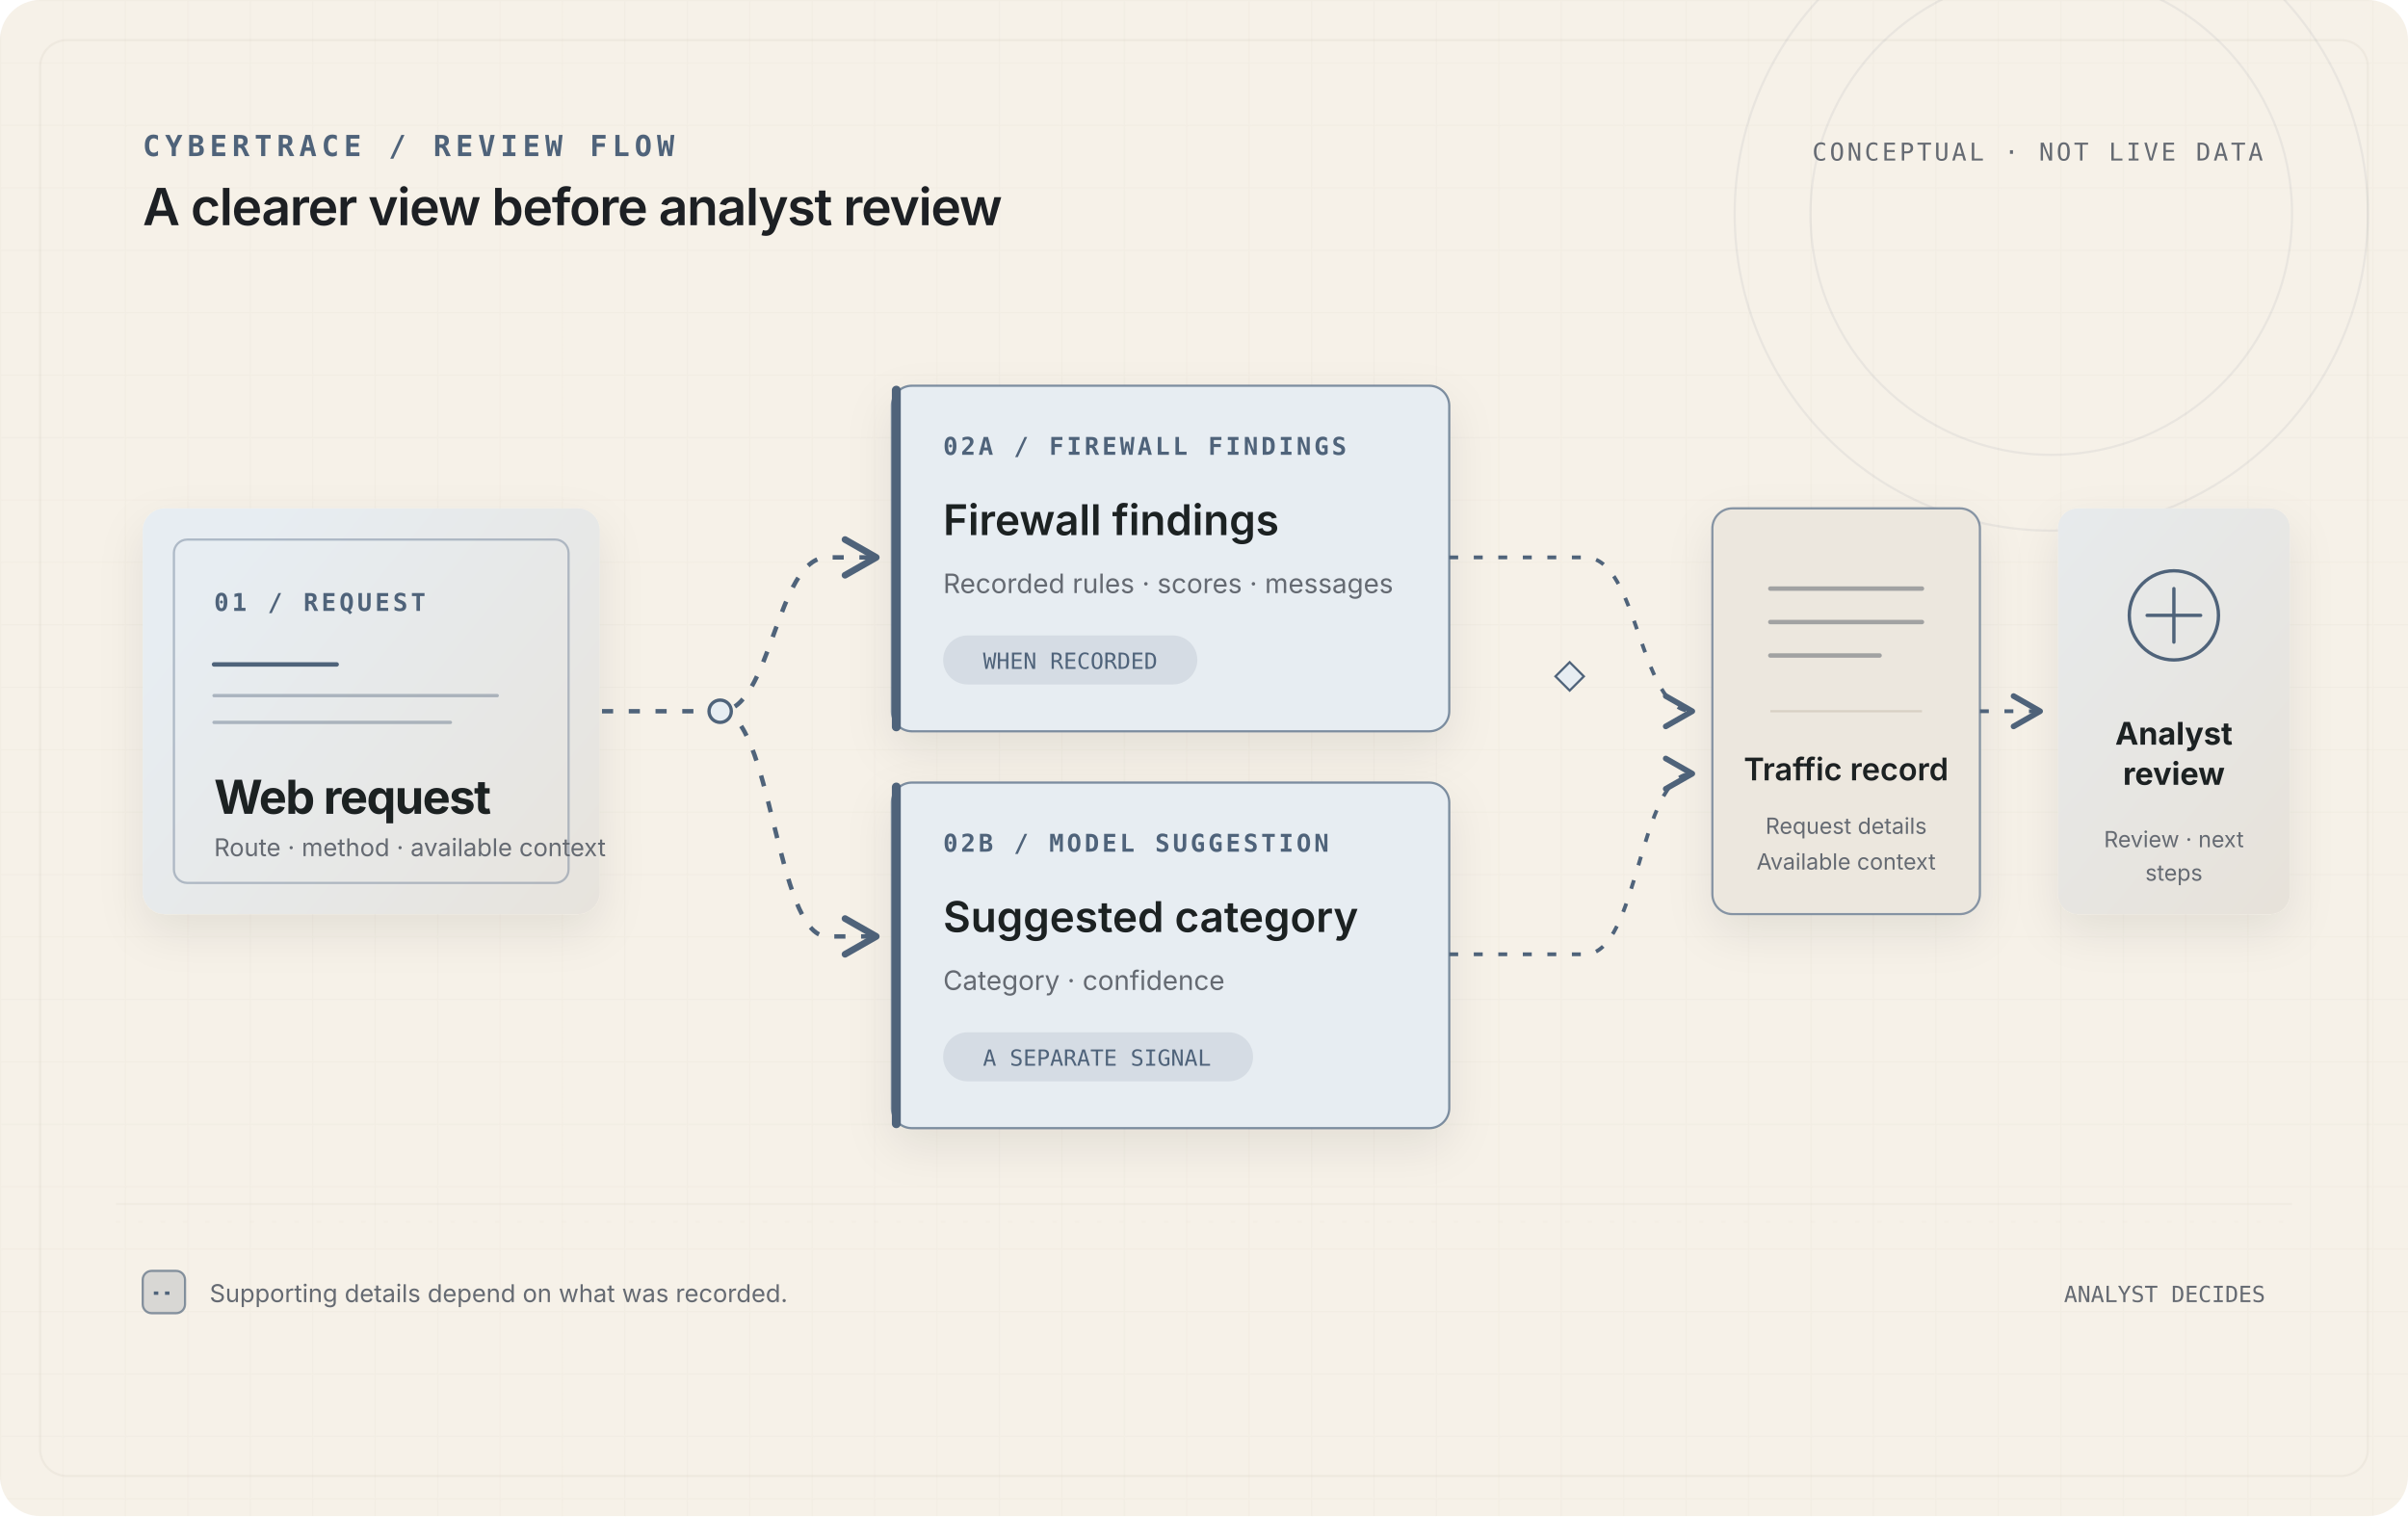
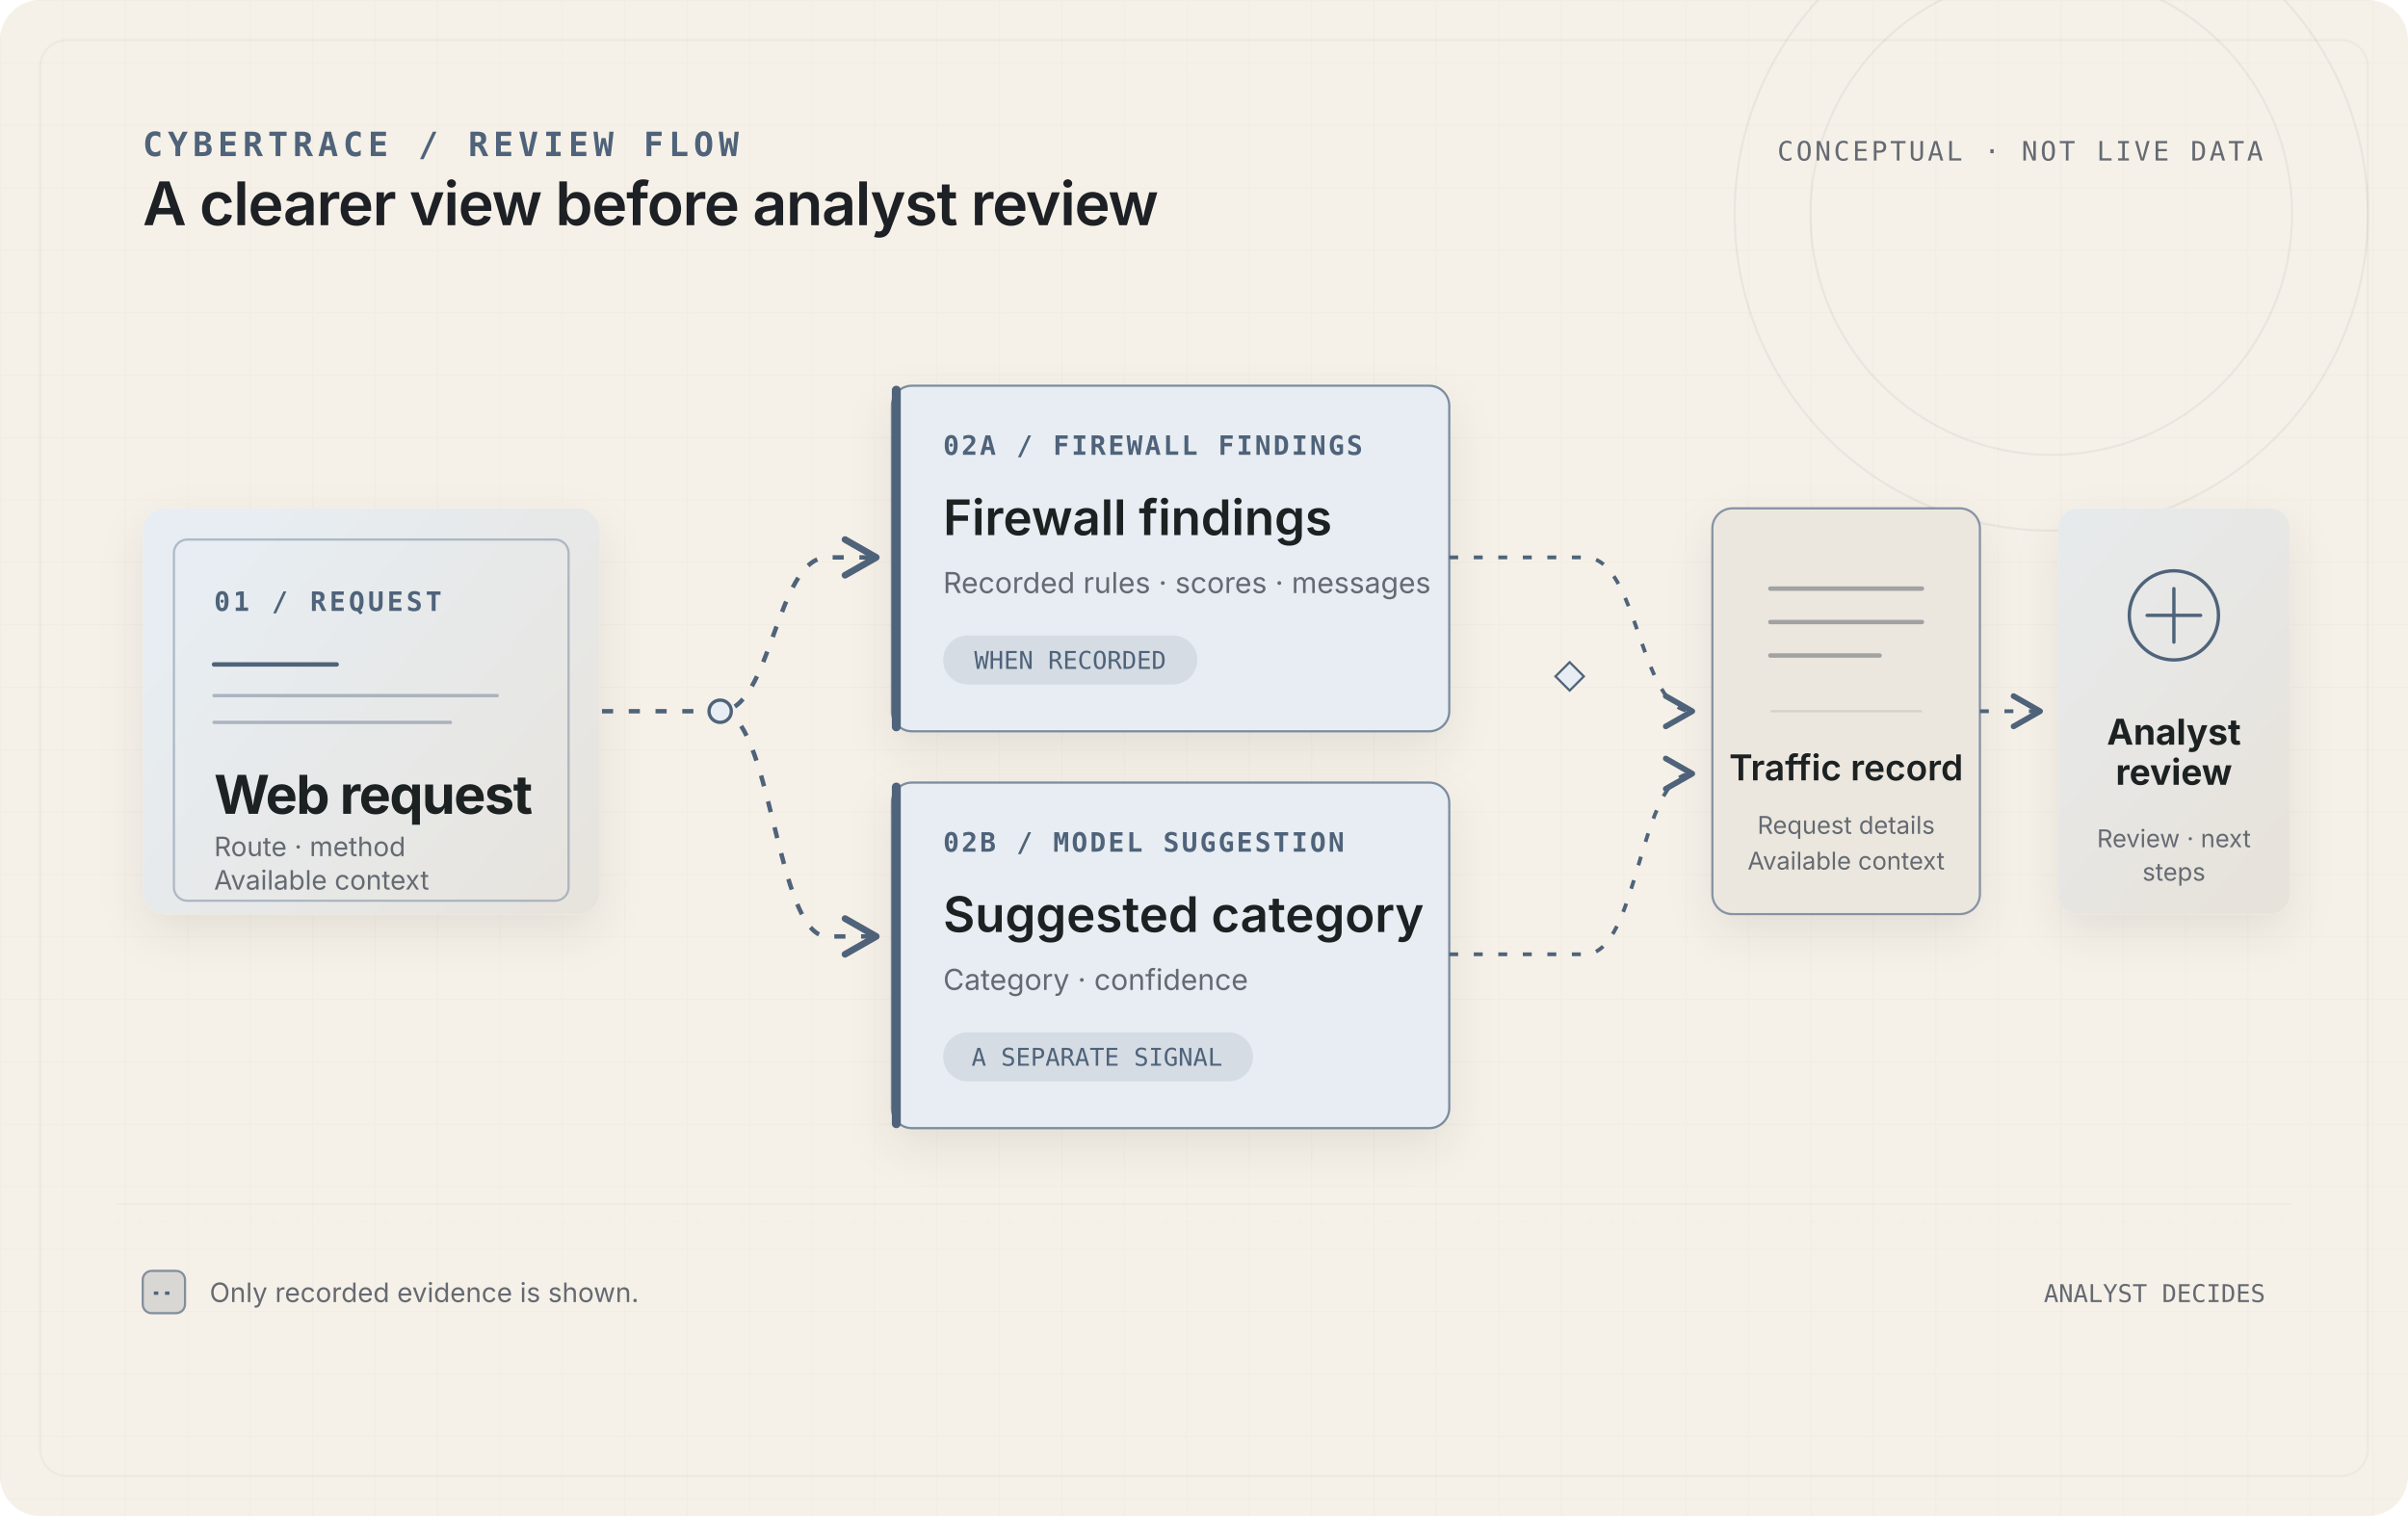
<svg xmlns="http://www.w3.org/2000/svg" width="1080" height="680" viewBox="0 0 1080 680" fill="none">
  <defs>
    <pattern id="grid" width="28" height="28" patternUnits="userSpaceOnUse">
      <path d="M28 0H0V28" stroke="#D8D0C4" stroke-opacity=".13" stroke-width="1" />
    </pattern>
    <linearGradient id="panel" x1="90" y1="88" x2="988" y2="578" gradientUnits="userSpaceOnUse">
      <stop stop-color="#FFFDF9" />
      <stop offset="1" stop-color="#E7EDF2" />
    </linearGradient>
    <linearGradient id="request" x1="101" y1="250" x2="301" y2="414" gradientUnits="userSpaceOnUse">
      <stop stop-color="#E7EDF2" />
      <stop offset="1" stop-color="#E7E2DA" />
    </linearGradient>
    <linearGradient id="review" x1="824" y1="255" x2="1014" y2="416" gradientUnits="userSpaceOnUse">
      <stop stop-color="#E7EDF2" />
      <stop offset="1" stop-color="#E7E2DA" />
    </linearGradient>
    <filter id="softShadow" x="-30%" y="-30%" width="160%" height="170%">
      <feDropShadow dx="0" dy="8" stdDeviation="10" flood-color="#1D2024" flood-opacity=".08" />
    </filter>
    <marker id="arrow" markerWidth="10" markerHeight="10" refX="8" refY="5" orient="auto">
      <path d="M1 1 8 5 1 9" stroke="#4F637A" stroke-width="1.5" stroke-linecap="round" stroke-linejoin="round" />
    </marker>
    <marker id="arrowBrand" markerWidth="10" markerHeight="10" refX="8" refY="5" orient="auto">
      <path d="M1 1 8 5 1 9" stroke="#4F637A" stroke-width="1.5" stroke-linecap="round" stroke-linejoin="round" />
    </marker>
    <style>
      text { font-family: Inter, Arial, sans-serif; }
      .mono { font-family: 'IBM Plex Mono', Consolas, monospace; }
    </style>
  </defs>
  <rect width="1080" height="680" rx="18" fill="#F6F1E8" />
  <rect width="1080" height="680" rx="18" fill="url(#grid)" />
  <rect x="18" y="18" width="1044" height="644" rx="12" stroke="#D8D0C4" stroke-opacity=".25" />
  <circle cx="920" cy="96" r="142" stroke="#4F637A" stroke-opacity=".08" />
  <circle cx="920" cy="96" r="108" stroke="#4F637A" stroke-opacity=".08" />
  <path d="M52 540H1028" stroke="#D8D0C4" stroke-opacity=".15" />
  <path d="M52 548H1028" stroke="#D8D0C4" stroke-opacity=".08" stroke-dasharray="2 8" />
-   <text x="64" y="70" fill="#4F637A" font-size="13" font-weight="600" letter-spacing="2.2" class="mono">CYBERTRACE / REVIEW FLOW</text>
-   <text x="64" y="101" fill="#1D2024" font-size="23" font-weight="600" letter-spacing="-.5">A clearer view before analyst review</text>
-   <text x="1015" y="72" fill="#656A72" font-size="11" text-anchor="end" letter-spacing="1.2" class="mono">CONCEPTUAL · NOT LIVE DATA</text>
+   <text x="64" y="70" fill="#4F637A" font-size="15" font-weight="600" letter-spacing="2.2" class="mono">CYBERTRACE / REVIEW FLOW</text>
+   <text x="64" y="101" fill="#1D2024" font-size="27" font-weight="600" letter-spacing="-.5">A clearer view before analyst review</text>
+   <text x="1015" y="72" fill="#656A72" font-size="12" text-anchor="end" letter-spacing="1.2" class="mono">CONCEPTUAL · NOT LIVE DATA</text>
  <g filter="url(#softShadow)">
    <rect x="64" y="228" width="205" height="182" rx="10" fill="url(#request)" />
-     <rect x="78" y="242" width="177" height="154" rx="6" stroke="#5F748C" stroke-opacity=".42" />
-     <text x="96" y="274" fill="#4F637A" font-size="11" font-weight="700" letter-spacing="1.4" class="mono">01 / REQUEST</text>
+     <rect x="78" y="242" width="177" height="162" rx="6" stroke="#5F748C" stroke-opacity=".42" />
+     <text x="96" y="274" fill="#4F637A" font-size="12" font-weight="700" letter-spacing="1.4" class="mono">01 / REQUEST</text>
    <path d="M96 298H151" stroke="#4F637A" stroke-width="2" stroke-linecap="round" />
    <path d="M96 312H223" stroke="#4F637A" stroke-opacity=".4" stroke-width="1.5" stroke-linecap="round" />
    <path d="M96 324H202" stroke="#4F637A" stroke-opacity=".4" stroke-width="1.5" stroke-linecap="round" />
-     <text x="96" y="365" fill="#1D2024" font-size="21" font-weight="700" letter-spacing="-.6">Web request</text>
-     <text x="96" y="384" fill="#656A72" font-size="11">Route · method · available context</text>
+     <text x="96" y="365" fill="#1D2024" font-size="24" font-weight="700" letter-spacing="-.6">Web request</text>
+     <text x="96" y="384" fill="#656A72" font-size="12">Route · method</text>
+     <text x="96" y="399" fill="#656A72" font-size="12">Available context</text>
  </g>
  <path d="M270 319H323C346 319 348 250 371 250H393" stroke="#4F637A" stroke-width="2" stroke-dasharray="5 7" marker-end="url(#arrowBrand)" />
  <path d="M323 319C346 319 348 420 371 420H393" stroke="#4F637A" stroke-width="2" stroke-dasharray="5 7" marker-end="url(#arrow)" />
  <circle cx="323" cy="319" r="5" fill="#E7EDF2" stroke="#4F637A" stroke-width="1.5" />
  <g filter="url(#softShadow)">
    <rect x="400" y="173" width="250" height="155" rx="9" fill="#E7EDF2" stroke="#5F748C" stroke-opacity=".8" />
    <rect x="400" y="173" width="4" height="155" rx="2" fill="#4F637A" />
-     <text x="423" y="204" fill="#4F637A" font-size="11" font-weight="700" letter-spacing="1.3" class="mono">02A / FIREWALL FINDINGS</text>
-     <text x="423" y="240" fill="#1D2024" font-size="19" font-weight="600">Firewall findings</text>
-     <text x="423" y="266" fill="#656A72" font-size="12">Recorded rules · scores · messages</text>
+     <text x="423" y="204" fill="#4F637A" font-size="12" font-weight="700" letter-spacing="1" class="mono">02A / FIREWALL FINDINGS</text>
+     <text x="423" y="240" fill="#1D2024" font-size="22" font-weight="600">Firewall findings</text>
+     <text x="423" y="266" fill="#656A72" font-size="13">Recorded rules · scores · messages</text>
    <rect x="423" y="285" width="114" height="22" rx="11" fill="#4F637A" fill-opacity=".12" />
-     <text x="480" y="300" fill="#4F637A" font-size="10" text-anchor="middle" class="mono">WHEN RECORDED</text>
+     <text x="480" y="300" fill="#4F637A" font-size="11" text-anchor="middle" class="mono">WHEN RECORDED</text>
  </g>
  <g filter="url(#softShadow)">
    <rect x="400" y="351" width="250" height="155" rx="9" fill="#E7EDF2" stroke="#5F748C" stroke-opacity=".8" />
    <rect x="400" y="351" width="4" height="155" rx="2" fill="#4F637A" />
-     <text x="423" y="382" fill="#4F637A" font-size="11" font-weight="700" letter-spacing="1.3" class="mono">02B / MODEL SUGGESTION</text>
-     <text x="423" y="418" fill="#1D2024" font-size="19" font-weight="600">Suggested category</text>
-     <text x="423" y="444" fill="#656A72" font-size="12">Category · confidence</text>
+     <text x="423" y="382" fill="#4F637A" font-size="12" font-weight="700" letter-spacing="1" class="mono">02B / MODEL SUGGESTION</text>
+     <text x="423" y="418" fill="#1D2024" font-size="22" font-weight="600">Suggested category</text>
+     <text x="423" y="444" fill="#656A72" font-size="13">Category · confidence</text>
    <rect x="423" y="463" width="139" height="22" rx="11" fill="#4F637A" fill-opacity=".12" />
-     <text x="492" y="478" fill="#4F637A" font-size="10" text-anchor="middle" class="mono">A SEPARATE SIGNAL</text>
+     <text x="492" y="478" fill="#4F637A" font-size="11" text-anchor="middle" class="mono">A SEPARATE SIGNAL</text>
  </g>
  <path d="M650 250H711C735 250 735 319 759 319" stroke="#4F637A" stroke-width="1.7" stroke-dasharray="4 7" marker-end="url(#arrow)" />
  <path d="M650 428H711C735 428 735 347 759 347" stroke="#4F637A" stroke-width="1.7" stroke-dasharray="4 7" marker-end="url(#arrow)" />
  <rect x="704" y="297" width="9" height="9" transform="rotate(45 704 297)" fill="#E7EDF2" stroke="#4F637A" />
  <g filter="url(#softShadow)">
    <rect x="768" y="228" width="120" height="182" rx="9" fill="#ECE7DE" stroke="#5F748C" stroke-opacity=".72" />
    <path d="M794 264H862M794 279H862M794 294H843" stroke="#656A72" stroke-opacity=".55" stroke-width="2" stroke-linecap="round" />
    <path d="M794 319H862" stroke="#D8D0C4" stroke-width="1" />
-     <text x="828" y="350" fill="#1D2024" font-size="14" text-anchor="middle" font-weight="600">Traffic record</text>
-     <text x="828" y="374" fill="#656A72" font-size="10" text-anchor="middle">Request details</text>
-     <text x="828" y="390" fill="#656A72" font-size="10" text-anchor="middle">Available context</text>
+     <text x="828" y="350" fill="#1D2024" font-size="16" text-anchor="middle" font-weight="600">Traffic record</text>
+     <text x="828" y="374" fill="#656A72" font-size="11" text-anchor="middle">Request details</text>
+     <text x="828" y="390" fill="#656A72" font-size="11" text-anchor="middle">Available context</text>
  </g>
  <path d="M888 319H915" stroke="#4F637A" stroke-width="1.7" stroke-dasharray="4 7" marker-end="url(#arrow)" />
  <g filter="url(#softShadow)">
    <rect x="923" y="228" width="104" height="182" rx="9" fill="url(#review)" />
    <circle cx="975" cy="276" r="20" stroke="#4F637A" stroke-width="1.5" />
    <path d="M963 276H987M975 264V288" stroke="#4F637A" stroke-width="1.5" stroke-linecap="round" />
-     <text x="975" y="334" fill="#1D2024" font-size="14" text-anchor="middle" font-weight="700">Analyst</text>
-     <text x="975" y="352" fill="#1D2024" font-size="14" text-anchor="middle" font-weight="700">review</text>
-     <text x="975" y="380" fill="#656A72" font-size="10" text-anchor="middle">Review · next</text>
-     <text x="975" y="395" fill="#656A72" font-size="10" text-anchor="middle">steps</text>
+     <text x="975" y="334" fill="#1D2024" font-size="16" text-anchor="middle" font-weight="700">Analyst</text>
+     <text x="975" y="352" fill="#1D2024" font-size="16" text-anchor="middle" font-weight="700">review</text>
+     <text x="975" y="380" fill="#656A72" font-size="11" text-anchor="middle">Review · next</text>
+     <text x="975" y="395" fill="#656A72" font-size="11" text-anchor="middle">steps</text>
  </g>
  <rect x="64" y="570" width="19" height="19" rx="4" fill="#4F637A" fill-opacity=".18" stroke="#4F637A" stroke-opacity=".65" />
  <path d="M69 580H78" stroke="#4F637A" stroke-width="1.5" stroke-dasharray="2 3" />
-   <text x="94" y="584" fill="#656A72" font-size="11">Supporting details depend on what was recorded.</text>
-   <text x="1016" y="584" fill="#656A72" font-size="10" text-anchor="end" class="mono">ANALYST DECIDES</text>
+   <text x="94" y="584" fill="#656A72" font-size="12">Only recorded evidence is shown.</text>
+   <text x="1016" y="584" fill="#656A72" font-size="11" text-anchor="end" class="mono">ANALYST DECIDES</text>
</svg>
